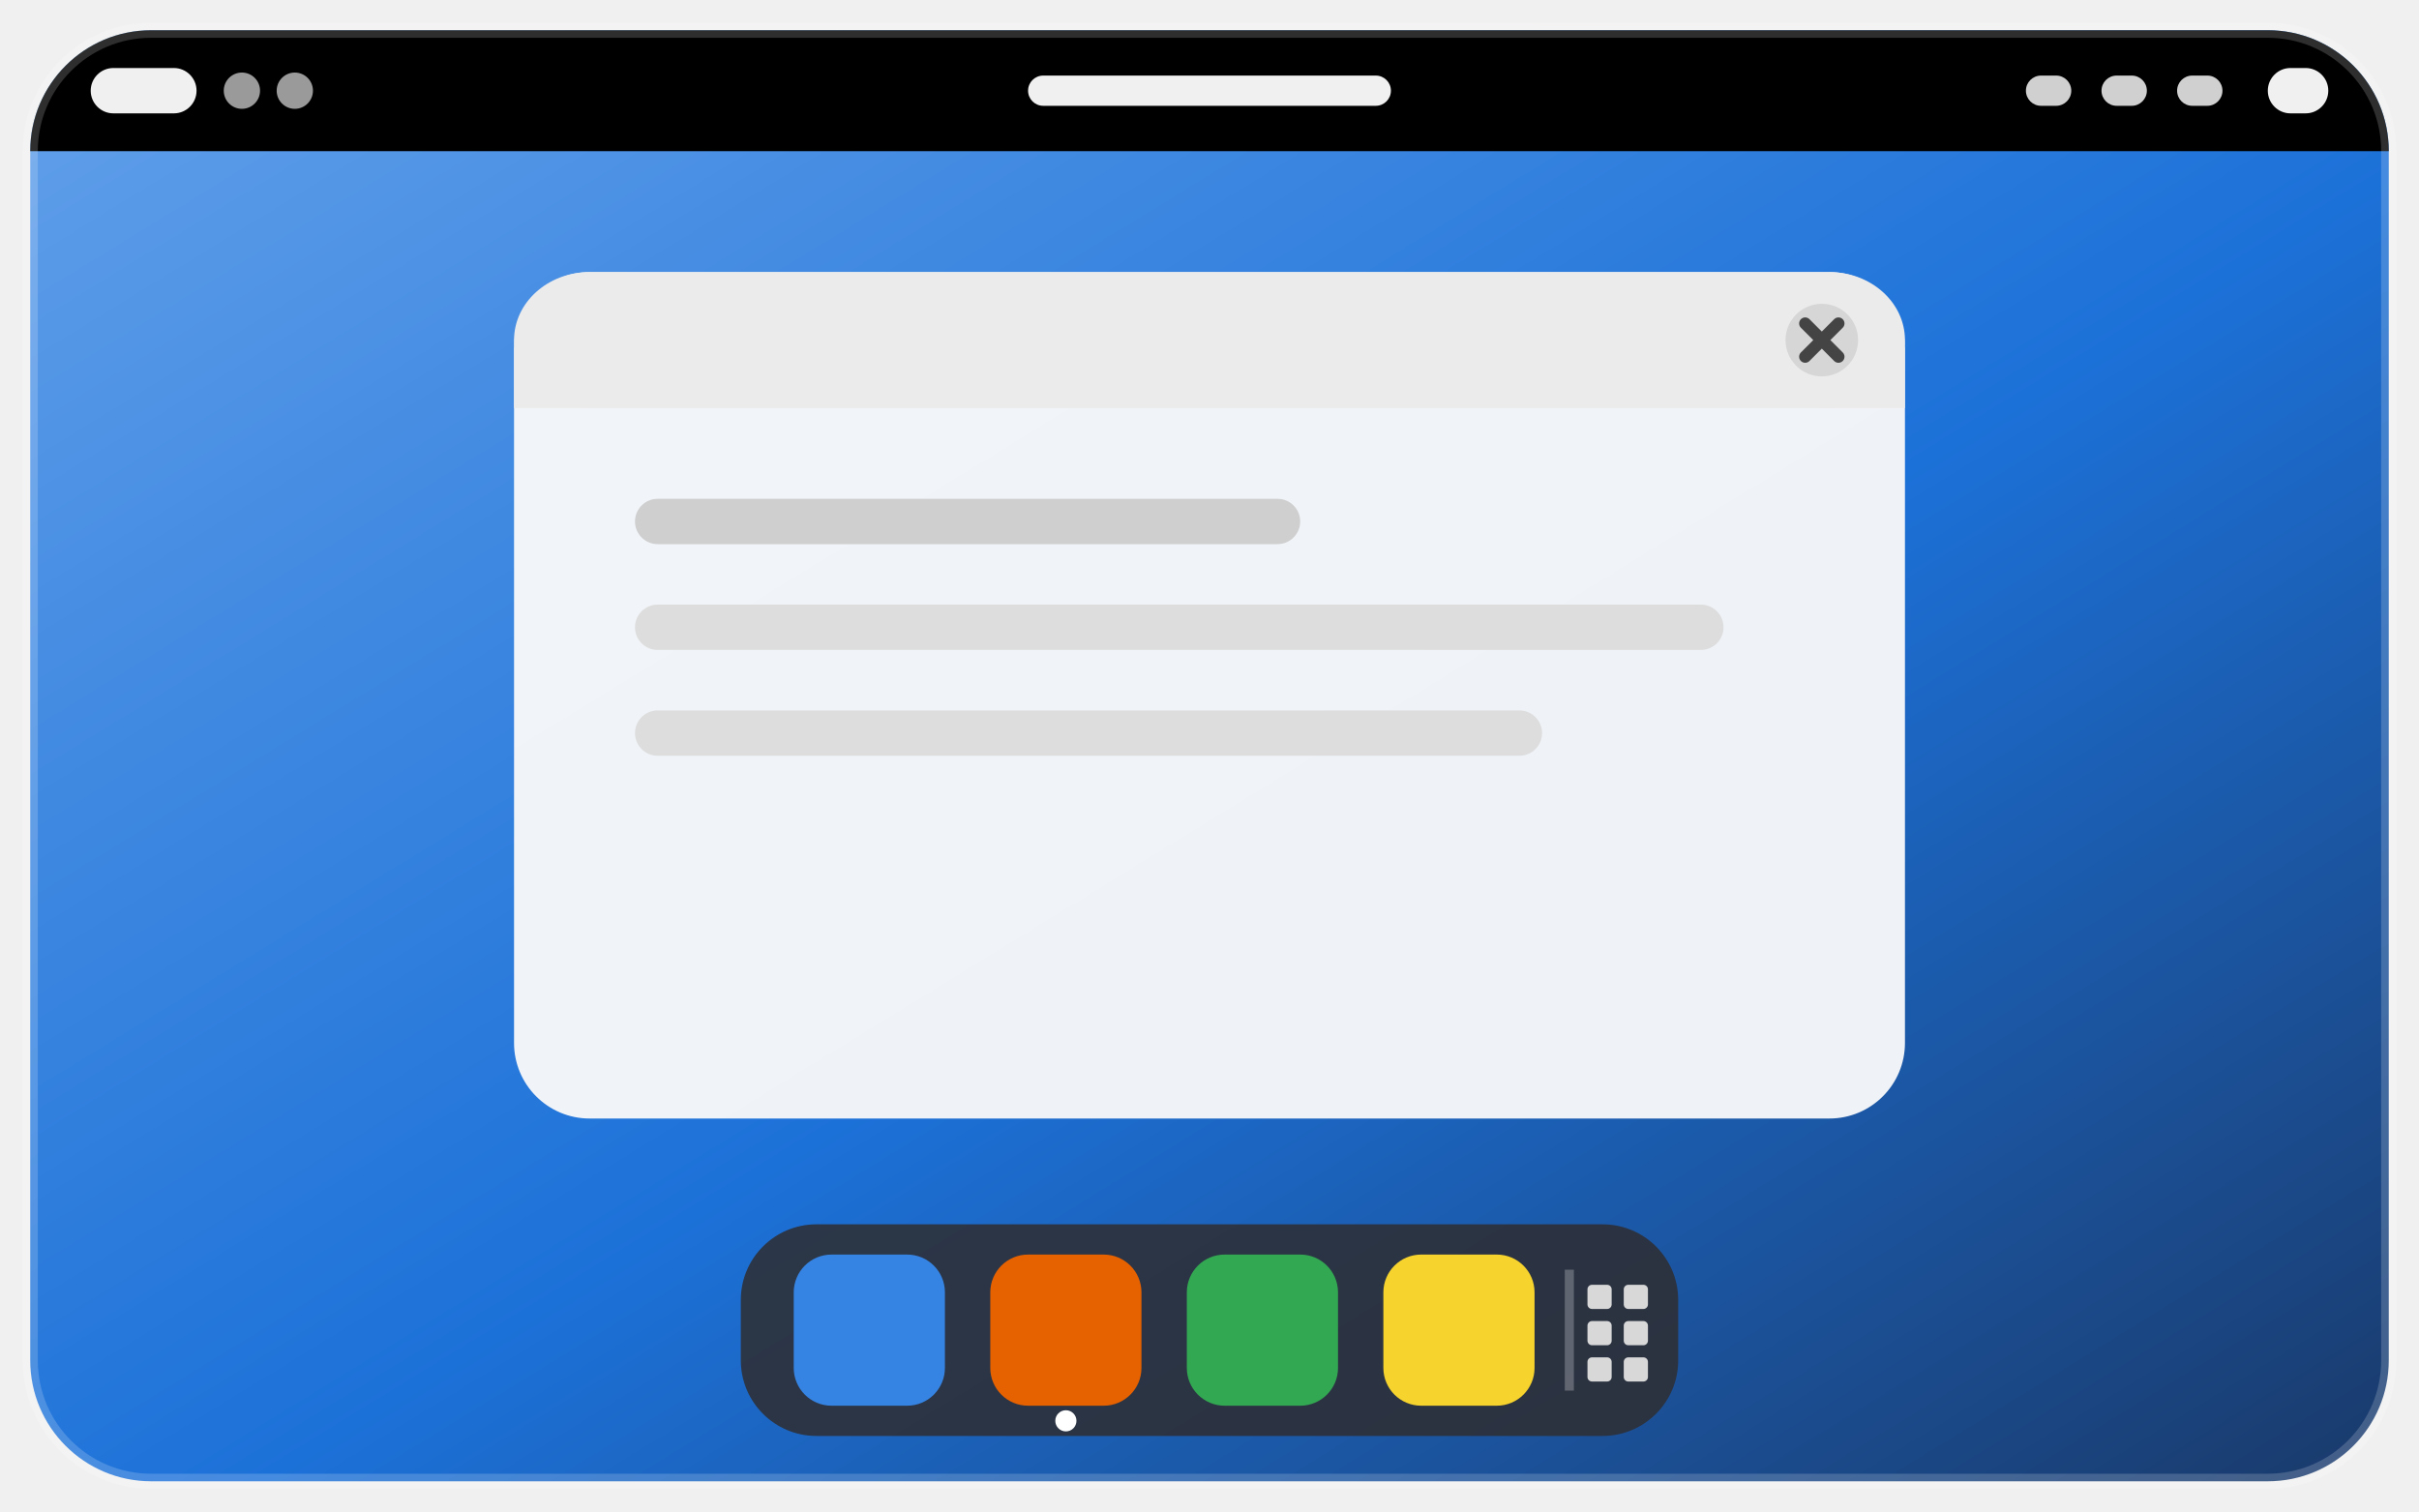
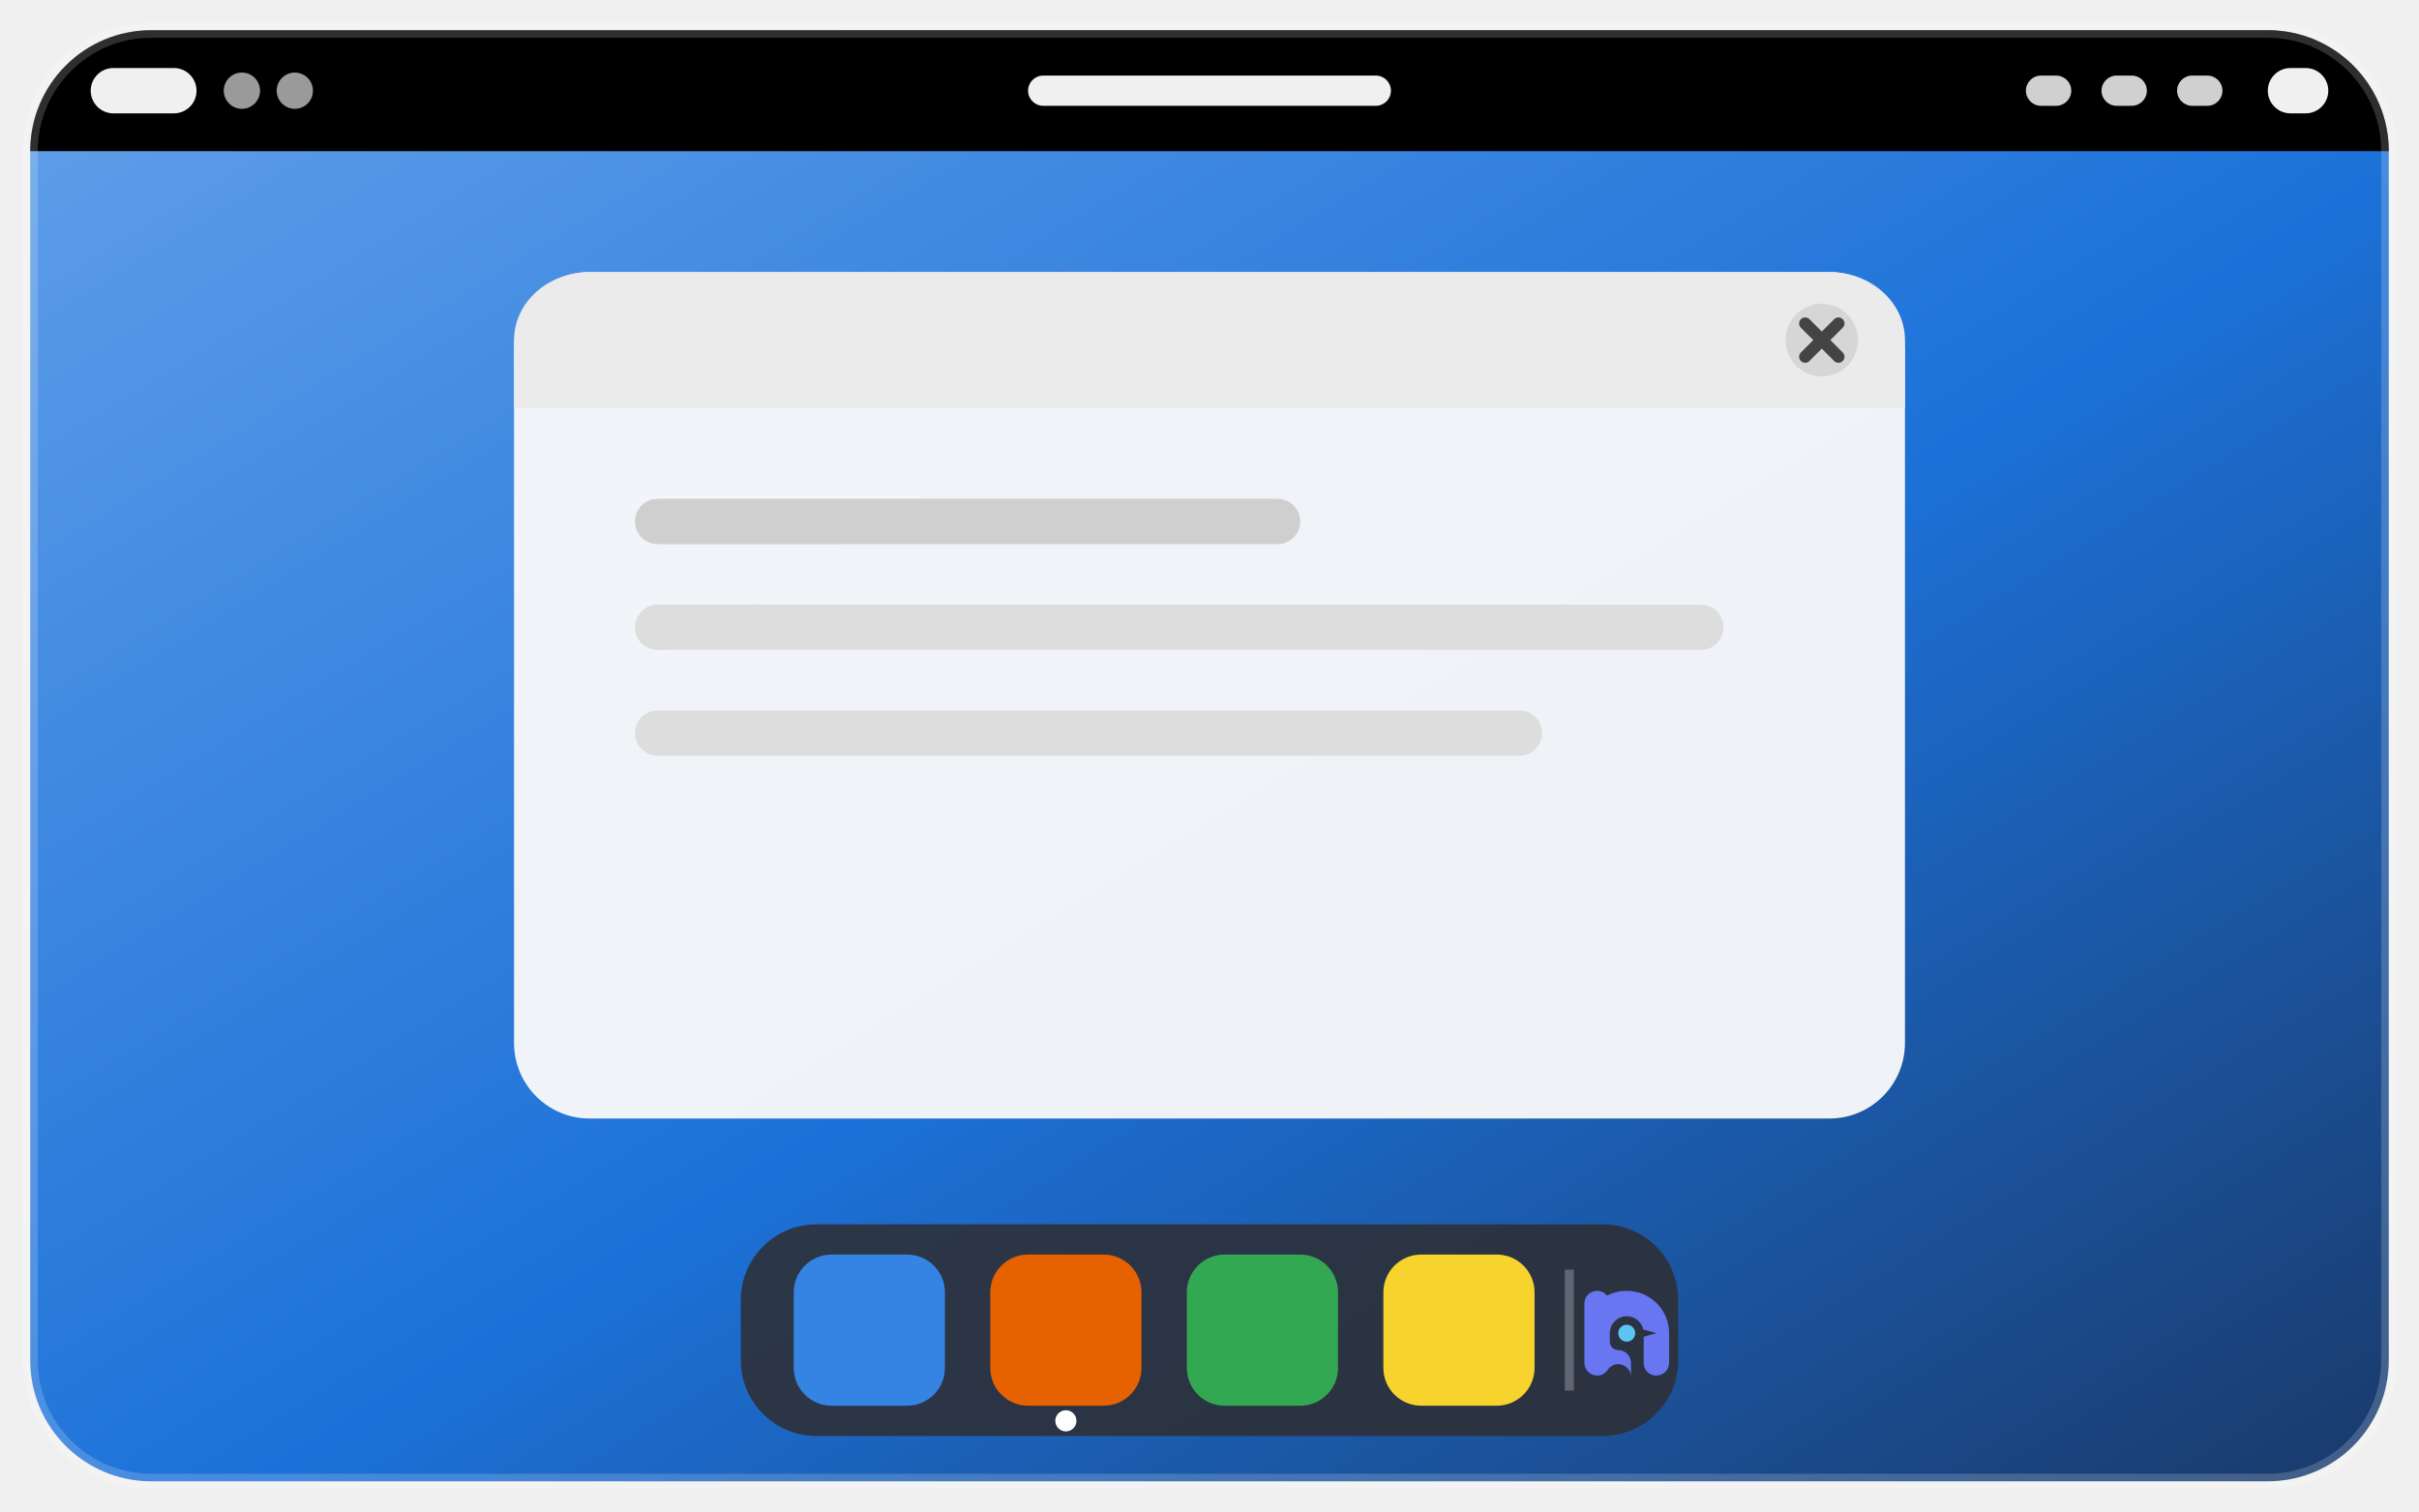
<svg xmlns="http://www.w3.org/2000/svg" width="160" height="100" viewBox="0 0 160 100">
  <defs>
    <linearGradient id="desk" x1="0" y1="0" x2="1" y2="1">
      <stop offset="0" stop-color="#62a0ea" />
      <stop offset=".55" stop-color="#1c71d8" />
      <stop offset="1" stop-color="#1a3a6b" />
    </linearGradient>
    <clipPath id="screen">
      <rect x="2" y="2" width="156" height="96" rx="8" />
    </clipPath>
  </defs>
  <g clip-path="url(#screen)">
    <rect x="2" y="2" width="156" height="96" fill="url(#desk)" />
    <rect x="2" y="2" width="156" height="8" fill="#000000" />
    <rect x="6" y="4.5" width="7" height="3" rx="1.5" fill="#f0f0f0" />
    <circle cx="16" cy="6" r="1.2" fill="#9a9a9a" />
    <circle cx="19.5" cy="6" r="1.2" fill="#9a9a9a" />
    <rect x="68" y="5" width="24" height="2" rx="1" fill="#f0f0f0" />
    <rect x="134" y="5" width="3" height="2" rx="1" fill="#d0d0d0" />
    <rect x="139" y="5" width="3" height="2" rx="1" fill="#d0d0d0" />
    <rect x="144" y="5" width="3" height="2" rx="1" fill="#d0d0d0" />
    <rect x="150" y="4.5" width="4" height="3" rx="1.5" fill="#f0f0f0" />
    <rect x="34" y="18" width="92" height="56" rx="5" fill="#fafafa" fill-opacity=".95" />
    <rect x="34" y="18" width="92" height="9" rx="5" fill="#ebebeb" />
    <rect x="34" y="23" width="92" height="4" fill="#ebebeb" />
    <circle cx="120.5" cy="22.5" r="2.4" fill="#d6d6d6" />
    <path d="M119.4 21.4l2.2 2.2M121.6 21.4l-2.2 2.2" stroke="#444444" stroke-width=".8" stroke-linecap="round" />
    <rect x="42" y="33" width="44" height="3" rx="1.5" fill="#cfcfcf" />
    <rect x="42" y="40" width="72" height="3" rx="1.5" fill="#dddddd" />
    <rect x="42" y="47" width="60" height="3" rx="1.5" fill="#dddddd" />
    <rect x="49" y="81" width="62" height="14" rx="5" fill="#2e2e32" fill-opacity=".86" />
    <rect x="52.5" y="83" width="10" height="10" rx="2.5" fill="#3584e4" />
    <rect x="65.5" y="83" width="10" height="10" rx="2.5" fill="#e66100" />
    <rect x="78.5" y="83" width="10" height="10" rx="2.5" fill="#33a852" />
    <rect x="91.5" y="83" width="10" height="10" rx="2.5" fill="#f6d32d" />
    <circle cx="70.5" cy="94" r=".7" fill="#ffffff" />
    <rect x="103.5" y="84" width=".6" height="8" fill="#ffffff" fill-opacity=".25" />
-     <g fill="#d8d8d8">
-       <rect x="105" y="85" width="1.6" height="1.6" rx=".3" />
-       <rect x="107.4" y="85" width="1.6" height="1.6" rx=".3" />
-       <rect x="105" y="87.4" width="1.6" height="1.6" rx=".3" />
-       <rect x="107.4" y="87.4" width="1.6" height="1.6" rx=".3" />
-       <rect x="105" y="89.8" width="1.6" height="1.6" rx=".3" />
-       <rect x="107.4" y="89.8" width="1.6" height="1.6" rx=".3" />
+     <g transform="translate(104.8 85.4) scale(0.02715)">
+       <path fill="#6876f2" d="m 206.252,103.193 v 72.235 c 0,0.04 0,0.092 -0.003,0.132 -0.066,17.037 -13.903,30.829 -30.955,30.829 h -4.017 c -15.2,-1.971 -26.941,-14.966 -26.941,-30.7 v -63.647 l 30.958,-8.846 -31.974,-9.135 c -4.156,-18.402 -20.603,-32.142 -40.261,-32.142 -22.798,0 -41.277,18.479 -41.277,41.277 v 20.639 c 0,11.398 9.241,20.639 20.639,20.639 17.097,0 30.958,13.862 30.958,30.958 v 34.312 c 0,-6.346 -1.909,-12.247 -5.186,-17.156 -5.549,-8.32 -15.02,-13.802 -25.772,-13.802 -10.159,0 -19.179,4.894 -24.823,12.455 -0.327,0.438 -0.644,0.888 -0.95,1.347 -0.346,0.516 -0.676,1.042 -0.988,1.581 -4.884,6.558 -12.308,11.117 -20.819,12.221 h -4.017 c -17.053,0 -30.888,-13.792 -30.955,-30.829 -0.002,-0.04 -0.002,-0.092 -0.002,-0.132 V 30.958 c -7e-4,-17.096 13.861,-30.958 30.957,-30.958 9.855,0 18.637,4.605 24.305,11.782 14.322,-7.525 30.629,-11.782 47.932,-11.782 56.991,0 103.193,46.202 103.193,103.193 z" />
+       <path fill="#5cc6f2" d="M 82.42,103.19 a 20.64,20.64 0 1 1 41.28,0 a 20.64,20.64 0 1 1 -41.28,0 Z" />
    </g>
  </g>
  <rect x="2" y="2" width="156" height="96" rx="8" fill="none" stroke="#ffffff" stroke-opacity=".18" />
</svg>
